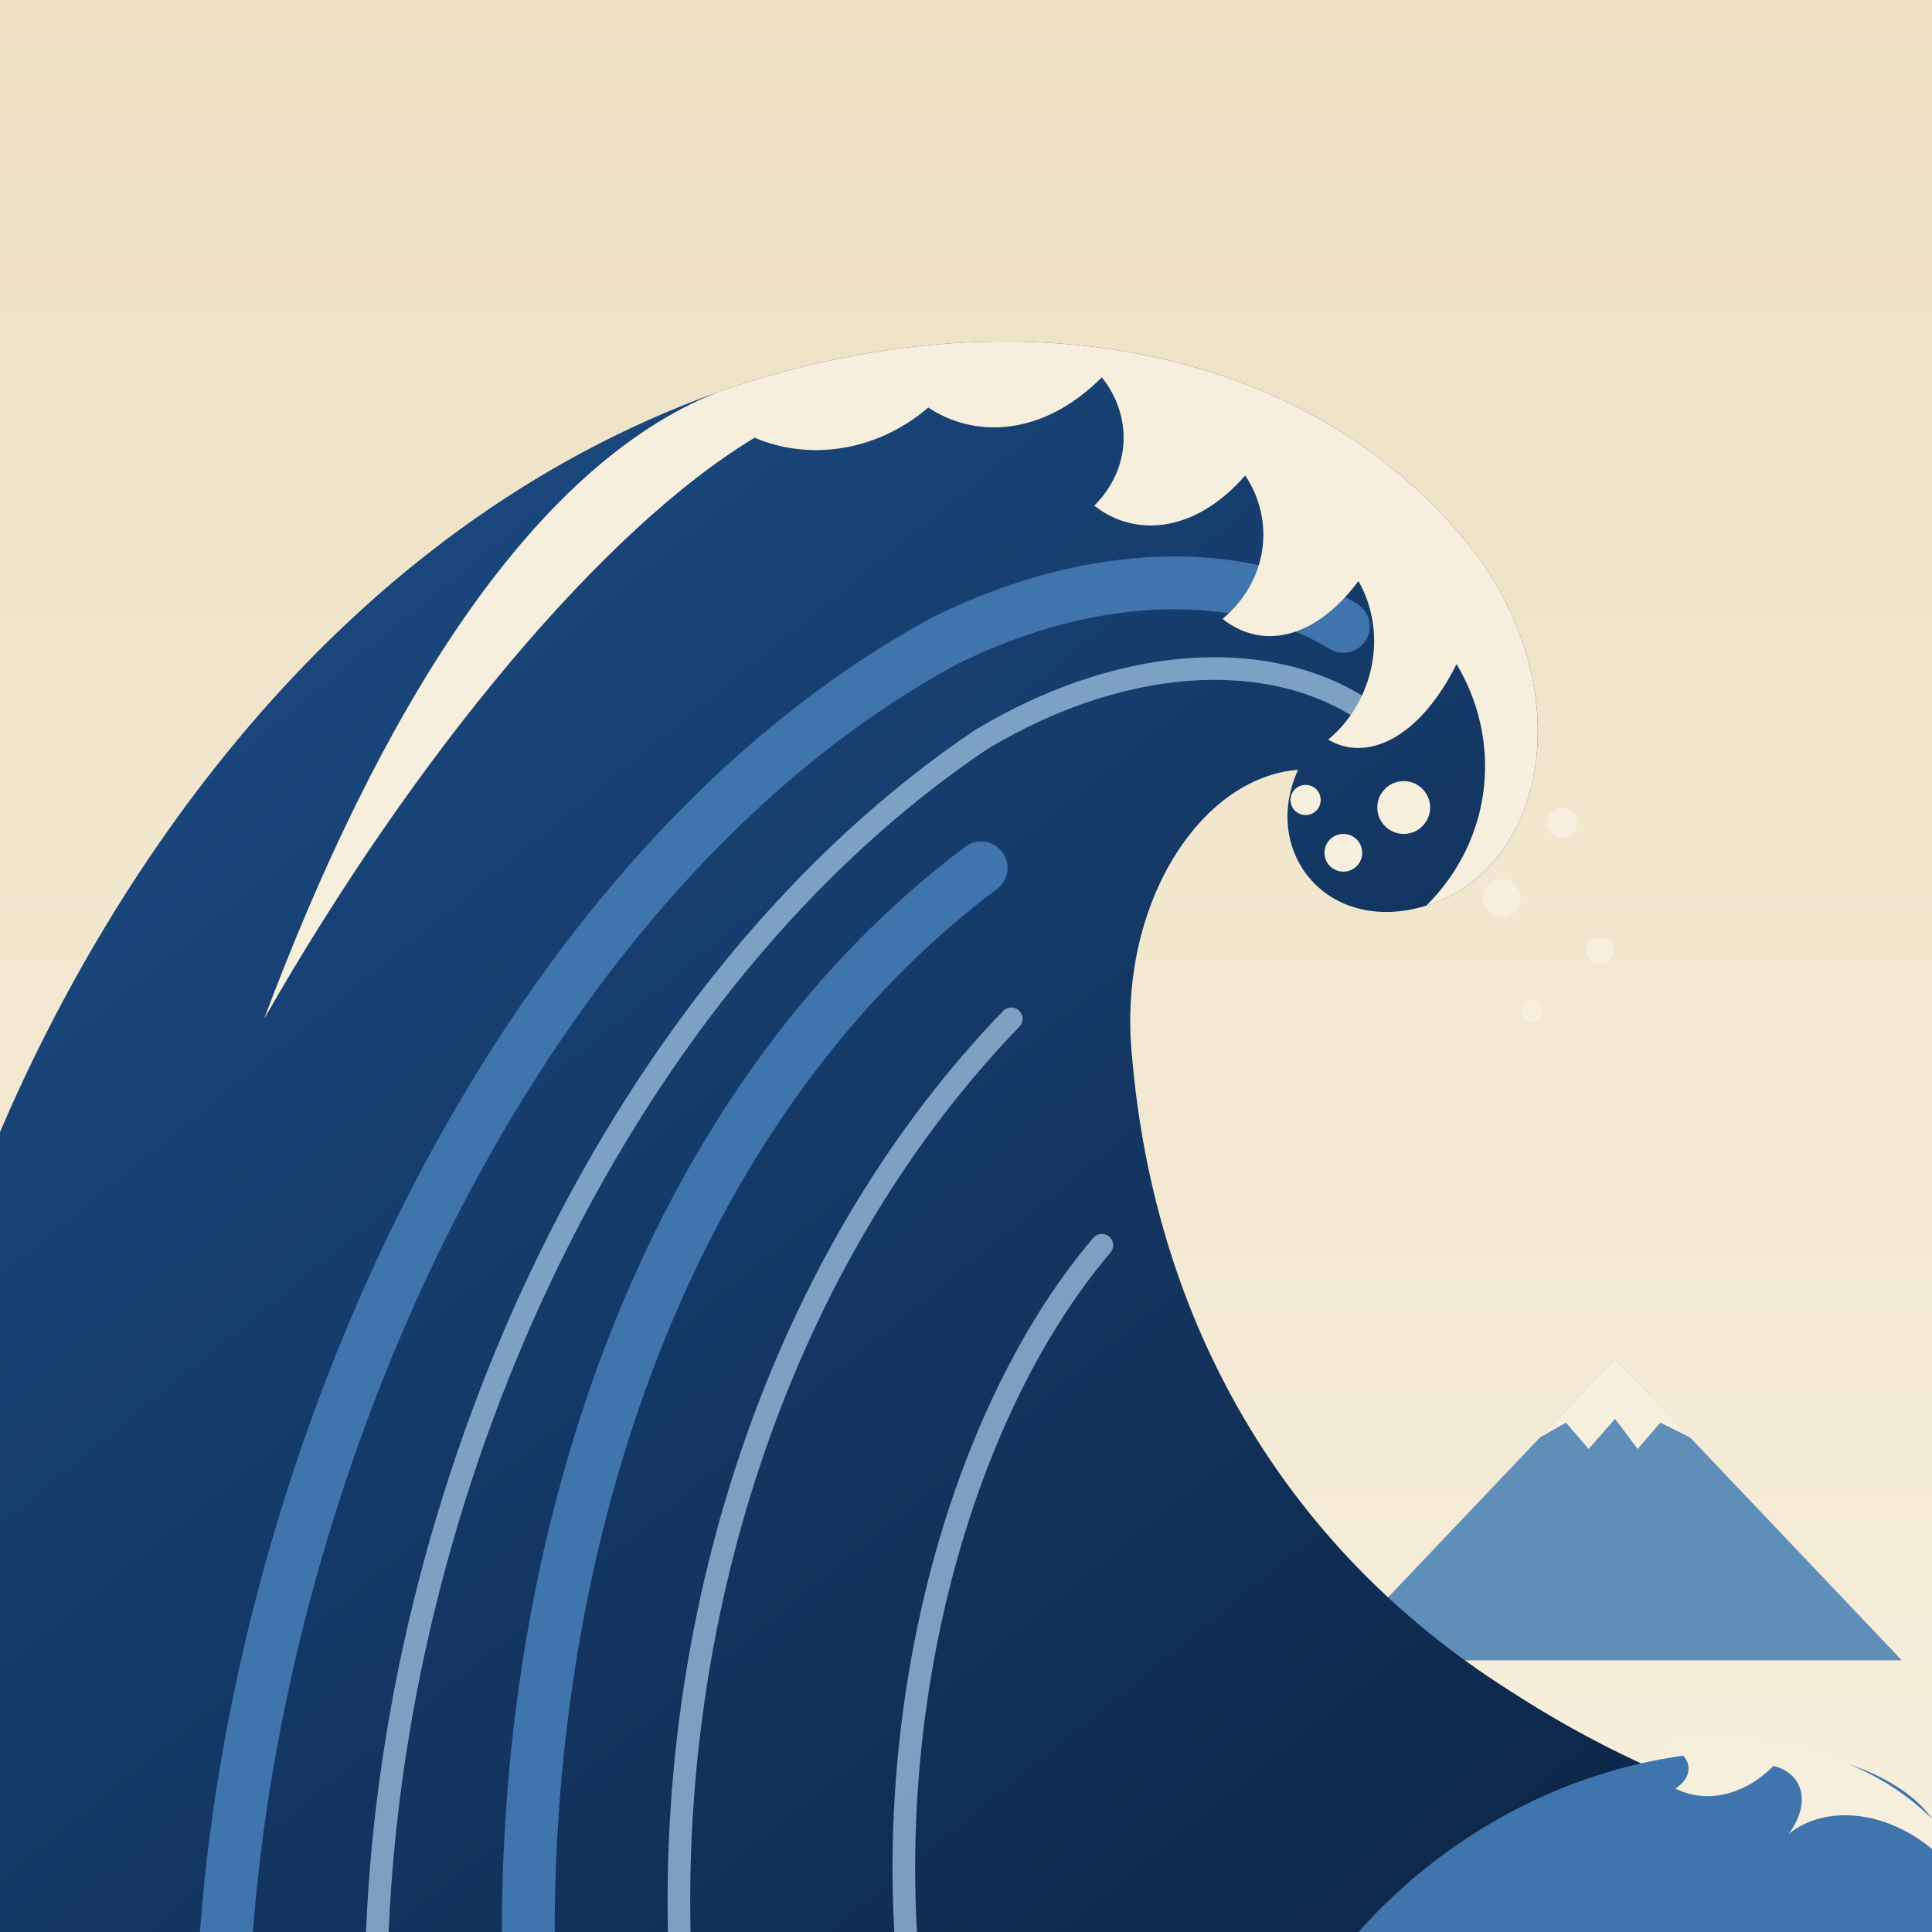
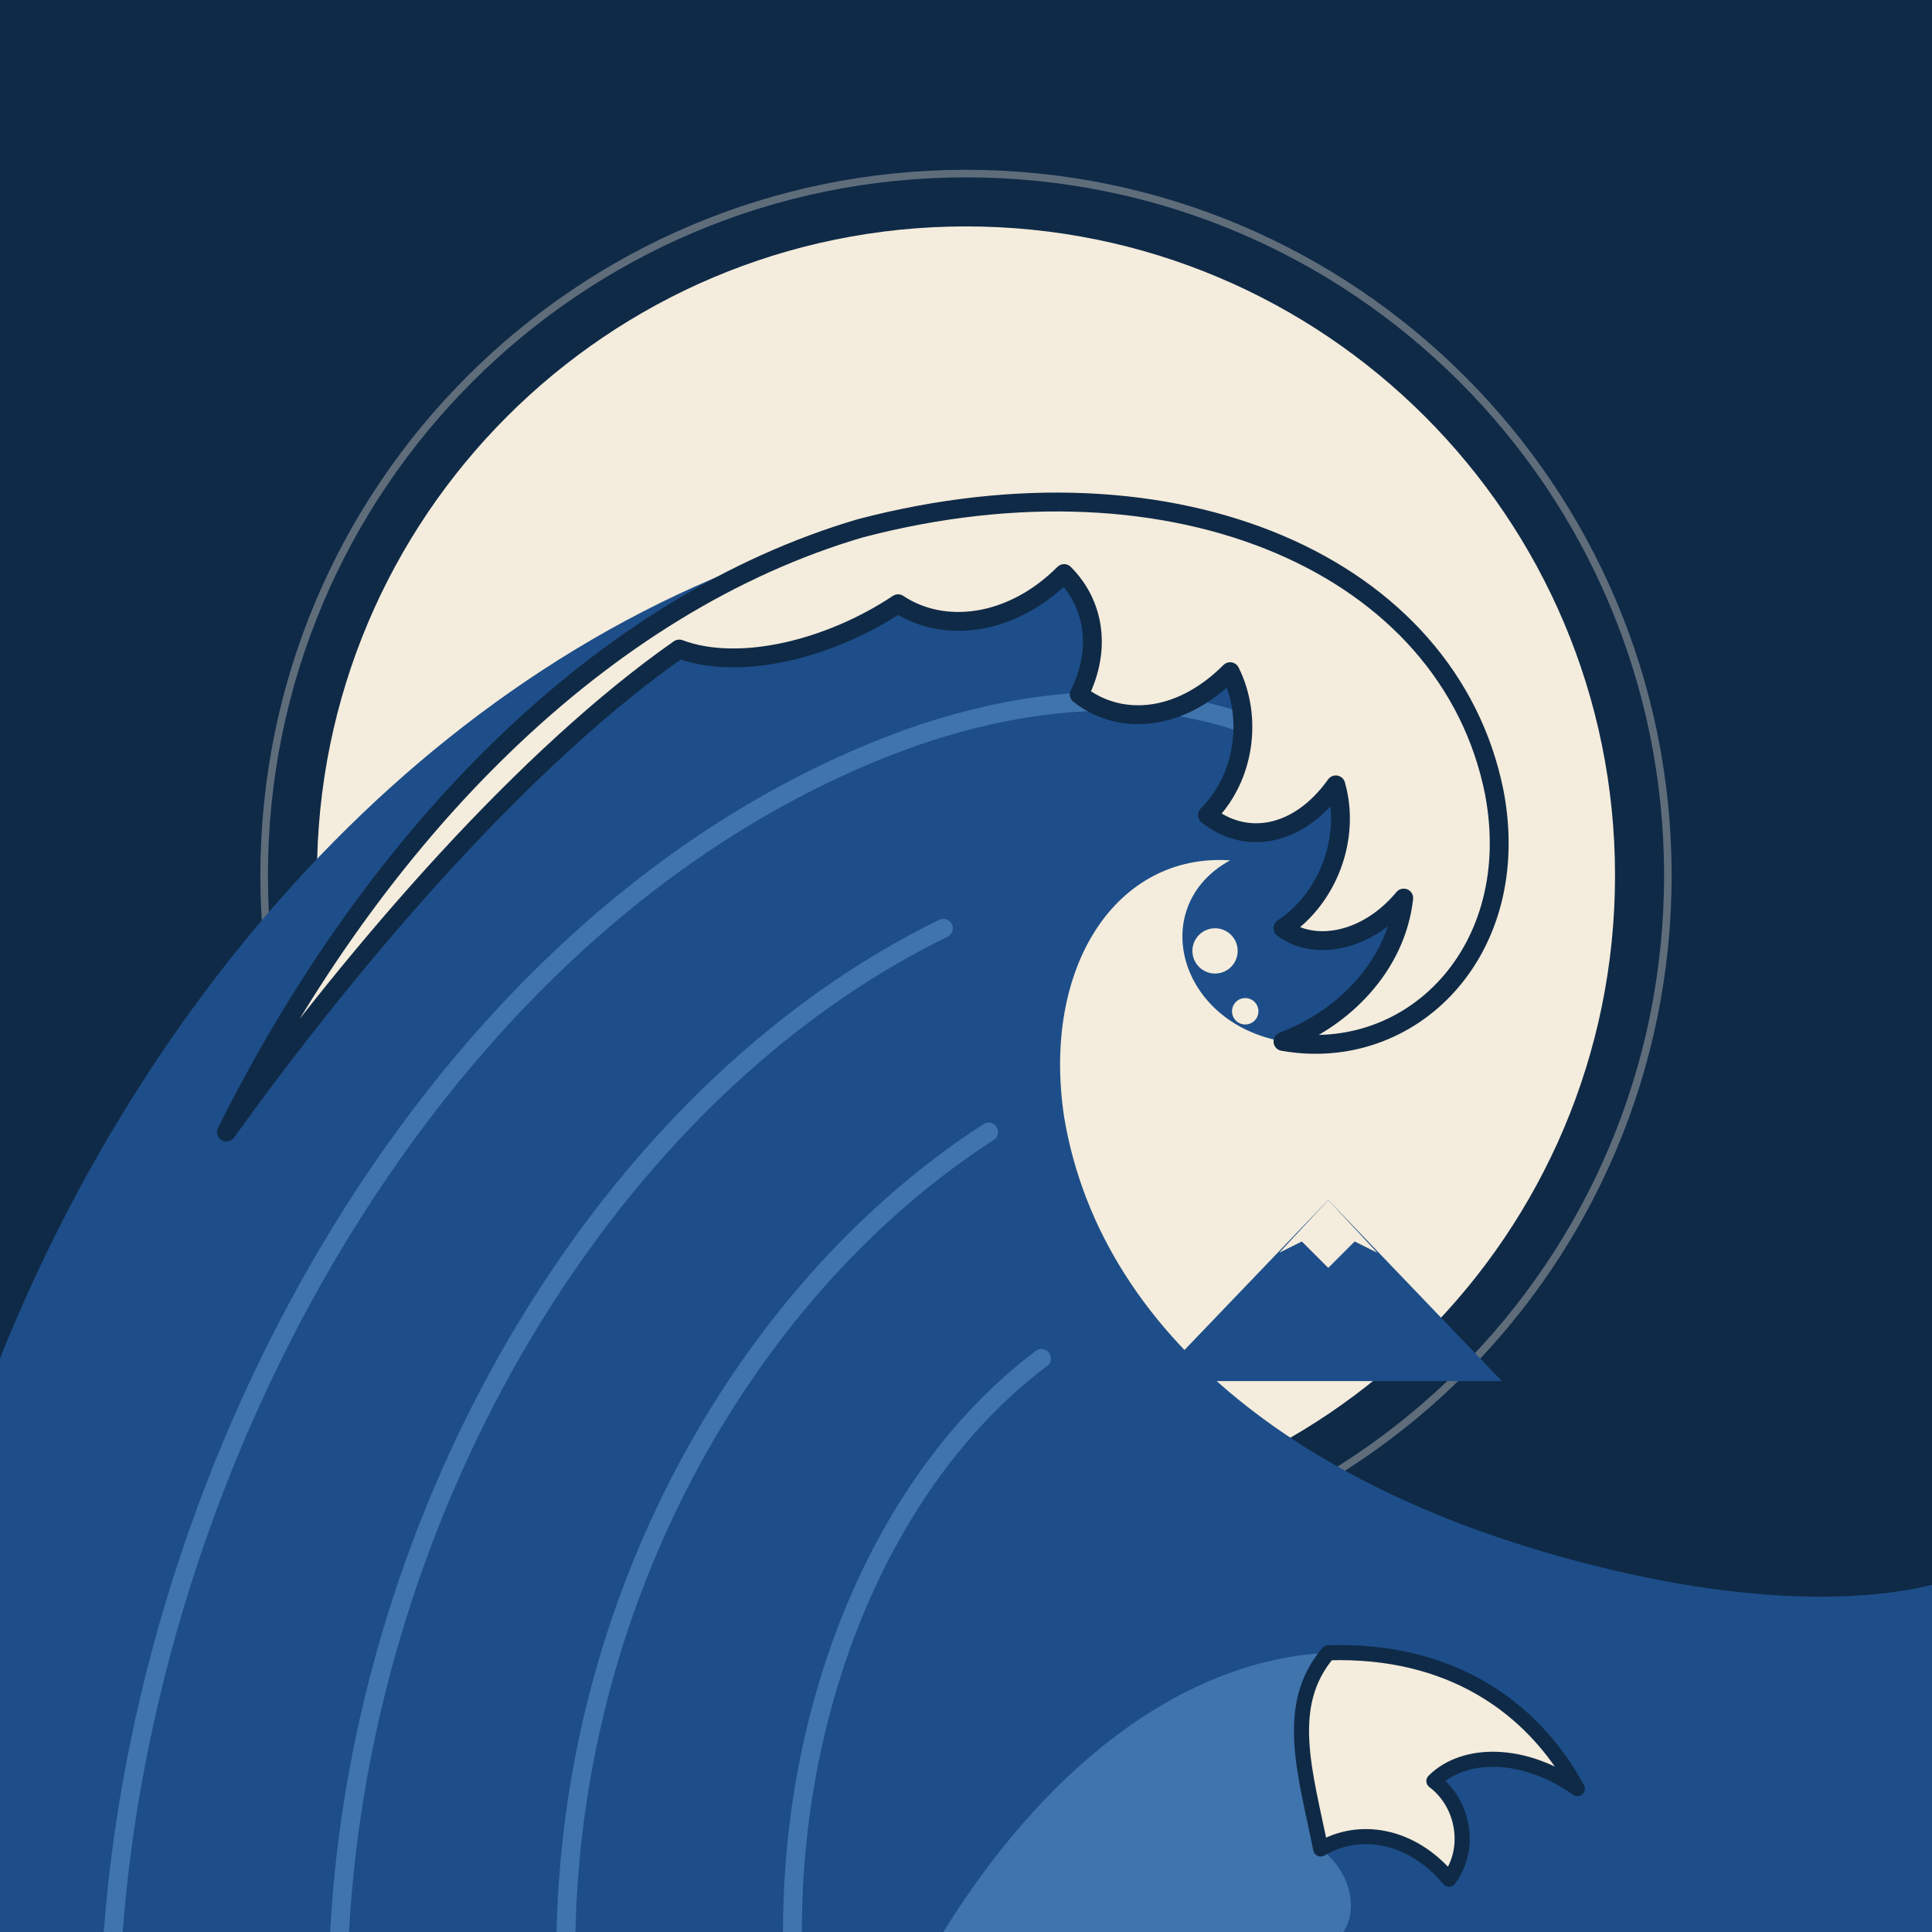
<svg xmlns="http://www.w3.org/2000/svg" viewBox="0 0 512 512">
  <defs>
-     <linearGradient id="sky" x1="0" y1="0" x2="0" y2="1">
-       <stop offset="0" stop-color="#ecdfc2" />
-       <stop offset="1" stop-color="#f7efdd" />
-     </linearGradient>
-     <linearGradient id="deep" x1="0" y1="0" x2="1" y2="1">
-       <stop offset="0" stop-color="#1d4e89" />
-       <stop offset="1" stop-color="#0b2240" />
-     </linearGradient>
-     <clipPath id="wave">
-       <path id="body" d="M0 512 V300 C30 230 90 140 190 104 C270 76 350 92 392 148 C418 184 410 230 378 240 C352 248 334 226 344 204 C318 206 296 240 300 280 C306 350 340 410 400 448 C440 474 480 486 512 488 V512 Z" />
+     <clipPath id="c">
+       <path id="body" d="M0 512 V360 C40 260 120 168 228 140 C312 118 384 150 396 210 C404 252 374 282 340 276 C312 271 304 240 326 228 C296 226 276 256 282 296 C292 356 350 400 436 418 C470 425 496 424 512 420 V512 Z" />
    </clipPath>
  </defs>
-   <rect width="512" height="512" fill="url(#sky)" />
-   <path d="M352 440 L428 360 L504 440 Z" fill="#5f8fb8" />
-   <path d="M408 381 L428 360 L448 381 L440 377 L434 384 L428 376 L421 384 L415 377 Z" fill="#f7efdd" />
-   <use href="#body" fill="url(#deep)" />
-   <g clip-path="url(#wave)" fill="none" stroke-linecap="round">
-     <g stroke="#3f74ad" stroke-width="14">
-       <path d="M60 512 C70 380 140 230 250 170 C290 150 330 150 356 166" />
-       <path d="M140 512 C140 400 180 290 260 230" />
-     </g>
-     <g stroke="#8fb3d4" stroke-width="6" opacity="0.85">
-       <path d="M100 512 C105 390 165 260 260 196 C300 172 340 172 364 190" />
-       <path d="M180 512 C178 420 210 330 268 270" />
-       <path d="M240 512 C236 440 258 370 292 330" />
-     </g>
+   <rect width="512" height="512" fill="#0f2a47" />
+   <circle cx="256" cy="232" r="172" fill="#f4ecdc" />
+   <circle cx="256" cy="232" r="186" fill="none" stroke="#f4ecdc" stroke-width="2" opacity="0.35" />
+   <path d="M306 366 L352 318 L398 366 Z" fill="#1d4e89" />
+   <path d="M339 332 L352 318 L365 332 L359 329 L352 336 L345 329 Z" fill="#f4ecdc" />
+   <use href="#body" fill="#1d4e89" />
+   <g clip-path="url(#c)" fill="none" stroke="#3f74ad" stroke-width="5" stroke-linecap="round">
+     <path d="M30 512 C40 380 120 240 240 196 C290 178 330 186 352 204" />
+     <path d="M90 512 C96 400 160 290 250 246" />
+     <path d="M150 512 C152 420 200 340 262 300" />
+     <path d="M210 512 C210 448 236 390 276 360" />
  </g>
-   <path d="M190 104 C270 76 350 92 392 148 C418 184 410 230 378 240 C396 222 398 196 386 176 C376 196 362 202 352 196 C364 186 368 168 360 154 C348 170 334 172 324 164 C336 154 338 138 330 126 C316 142 300 142 290 134 C300 124 300 110 292 100 C276 116 258 116 246 108 C232 120 214 122 200 116 C160 140 110 200 70 270 C100 190 140 124 190 104 Z" fill="#f7efdd" />
-   <g fill="#f7efdd">
-     <circle cx="372" cy="214" r="7" />
-     <circle cx="356" cy="226" r="5" />
-     <circle cx="346" cy="212" r="4" />
-     <circle cx="398" cy="238" r="5" />
-     <circle cx="414" cy="218" r="4" />
-     <circle cx="424" cy="252" r="3.5" />
-     <circle cx="406" cy="268" r="3" />
+   <path d="M60 300 C100 220 160 160 228 140 C312 118 384 150 396 210 C404 252 374 282 340 276 C356 270 370 256 372 238 C362 250 348 252 340 246 C352 238 358 222 354 208 C344 222 330 224 320 216 C330 206 332 190 326 178 C312 192 296 192 286 184 C292 172 290 160 282 152 C268 166 250 168 238 160 C220 172 196 178 180 172 C140 200 96 250 60 300 Z" fill="#f4ecdc" stroke="#0f2a47" stroke-width="5" stroke-linejoin="round" />
+   <g fill="#f4ecdc">
+     <circle cx="322" cy="252" r="6" />
+     <circle cx="310" cy="266" r="4" />
+     <circle cx="330" cy="268" r="3.5" />
+     <circle cx="300" cy="250" r="3" />
  </g>
-   <path d="M360 512 C392 476 440 458 484 466 C498 469 508 476 512 482 V512 Z" fill="#3f74ad" />
-   <path d="M440 462 C470 458 496 466 512 482 V490 C500 480 484 478 474 486 C480 478 478 470 470 468 C462 476 452 478 444 474 C450 470 448 464 440 462 Z" fill="#f7efdd" />
+   <path d="M250 512 C276 470 312 440 352 438 C384 437 406 452 418 474 C404 464 388 464 380 472 C388 478 390 490 384 498 C374 486 360 484 350 490 C358 496 360 506 356 512 Z" fill="#3f74ad" />
+   <path d="M352 438 C384 437 406 452 418 474 C404 464 388 464 380 472 C388 478 390 490 384 498 C374 486 360 484 350 490 C346 470 340 452 352 438 Z" fill="#f4ecdc" stroke="#0f2a47" stroke-width="4" stroke-linejoin="round" />
</svg>
